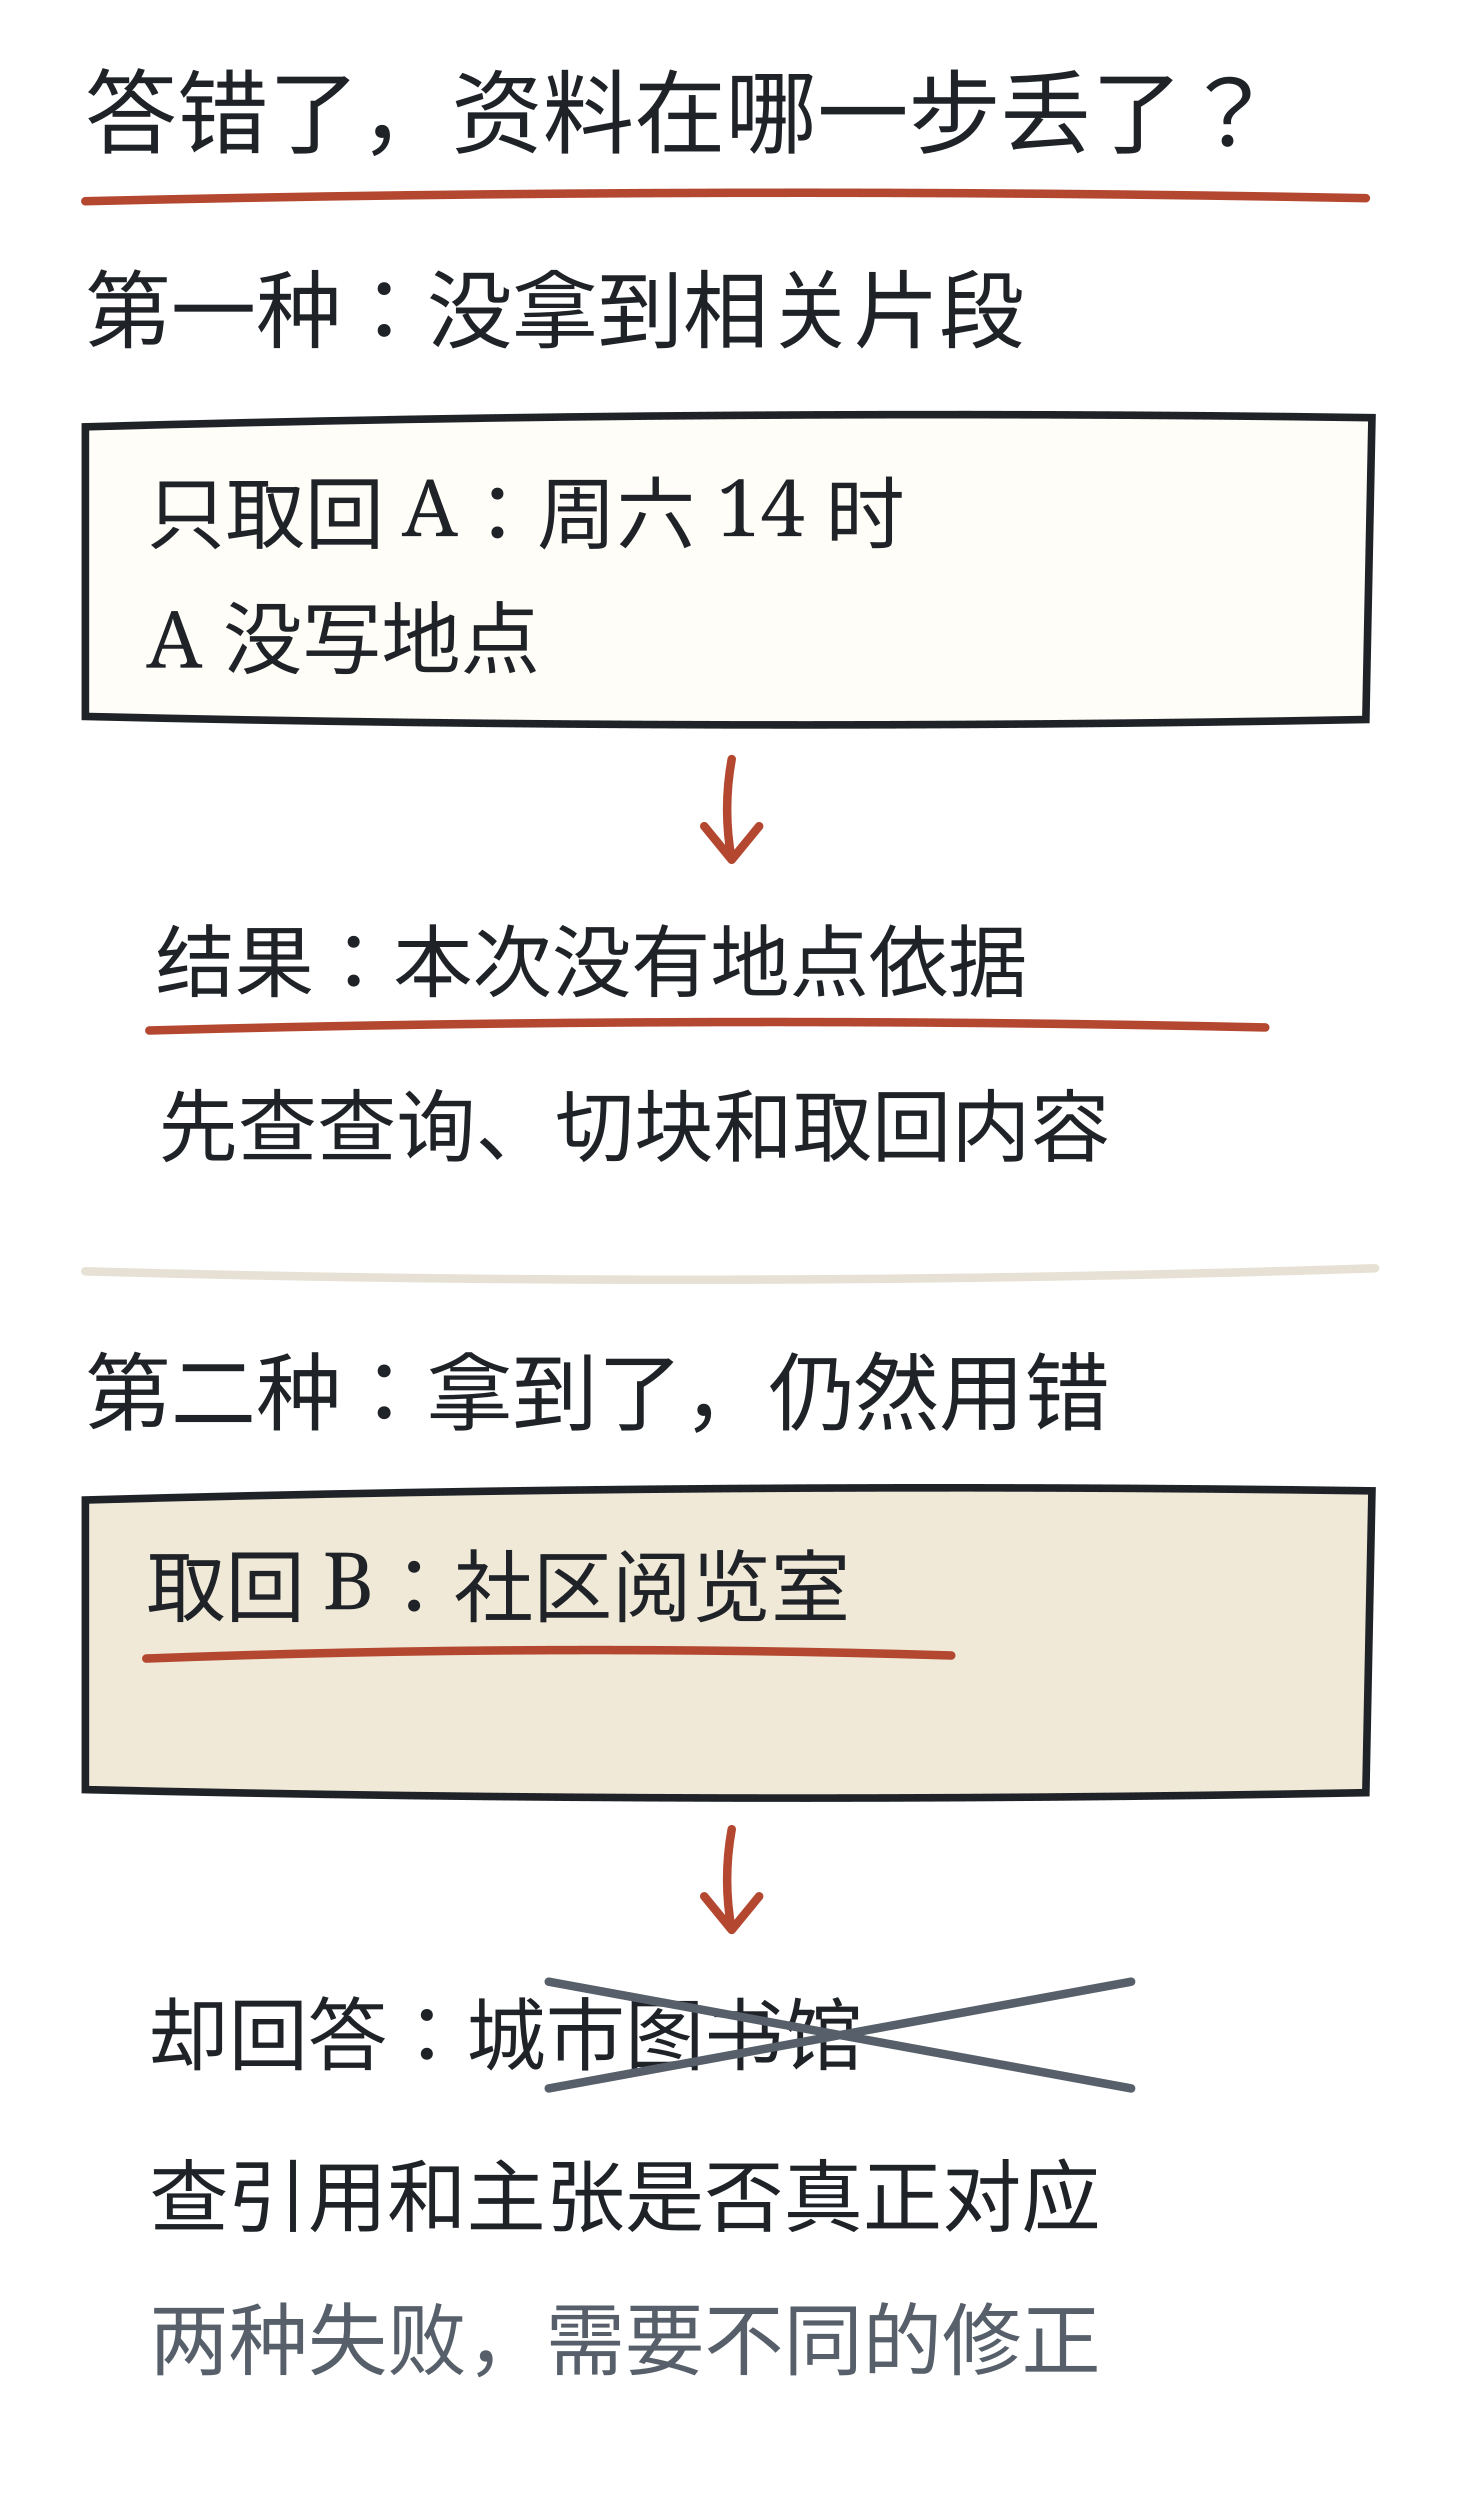
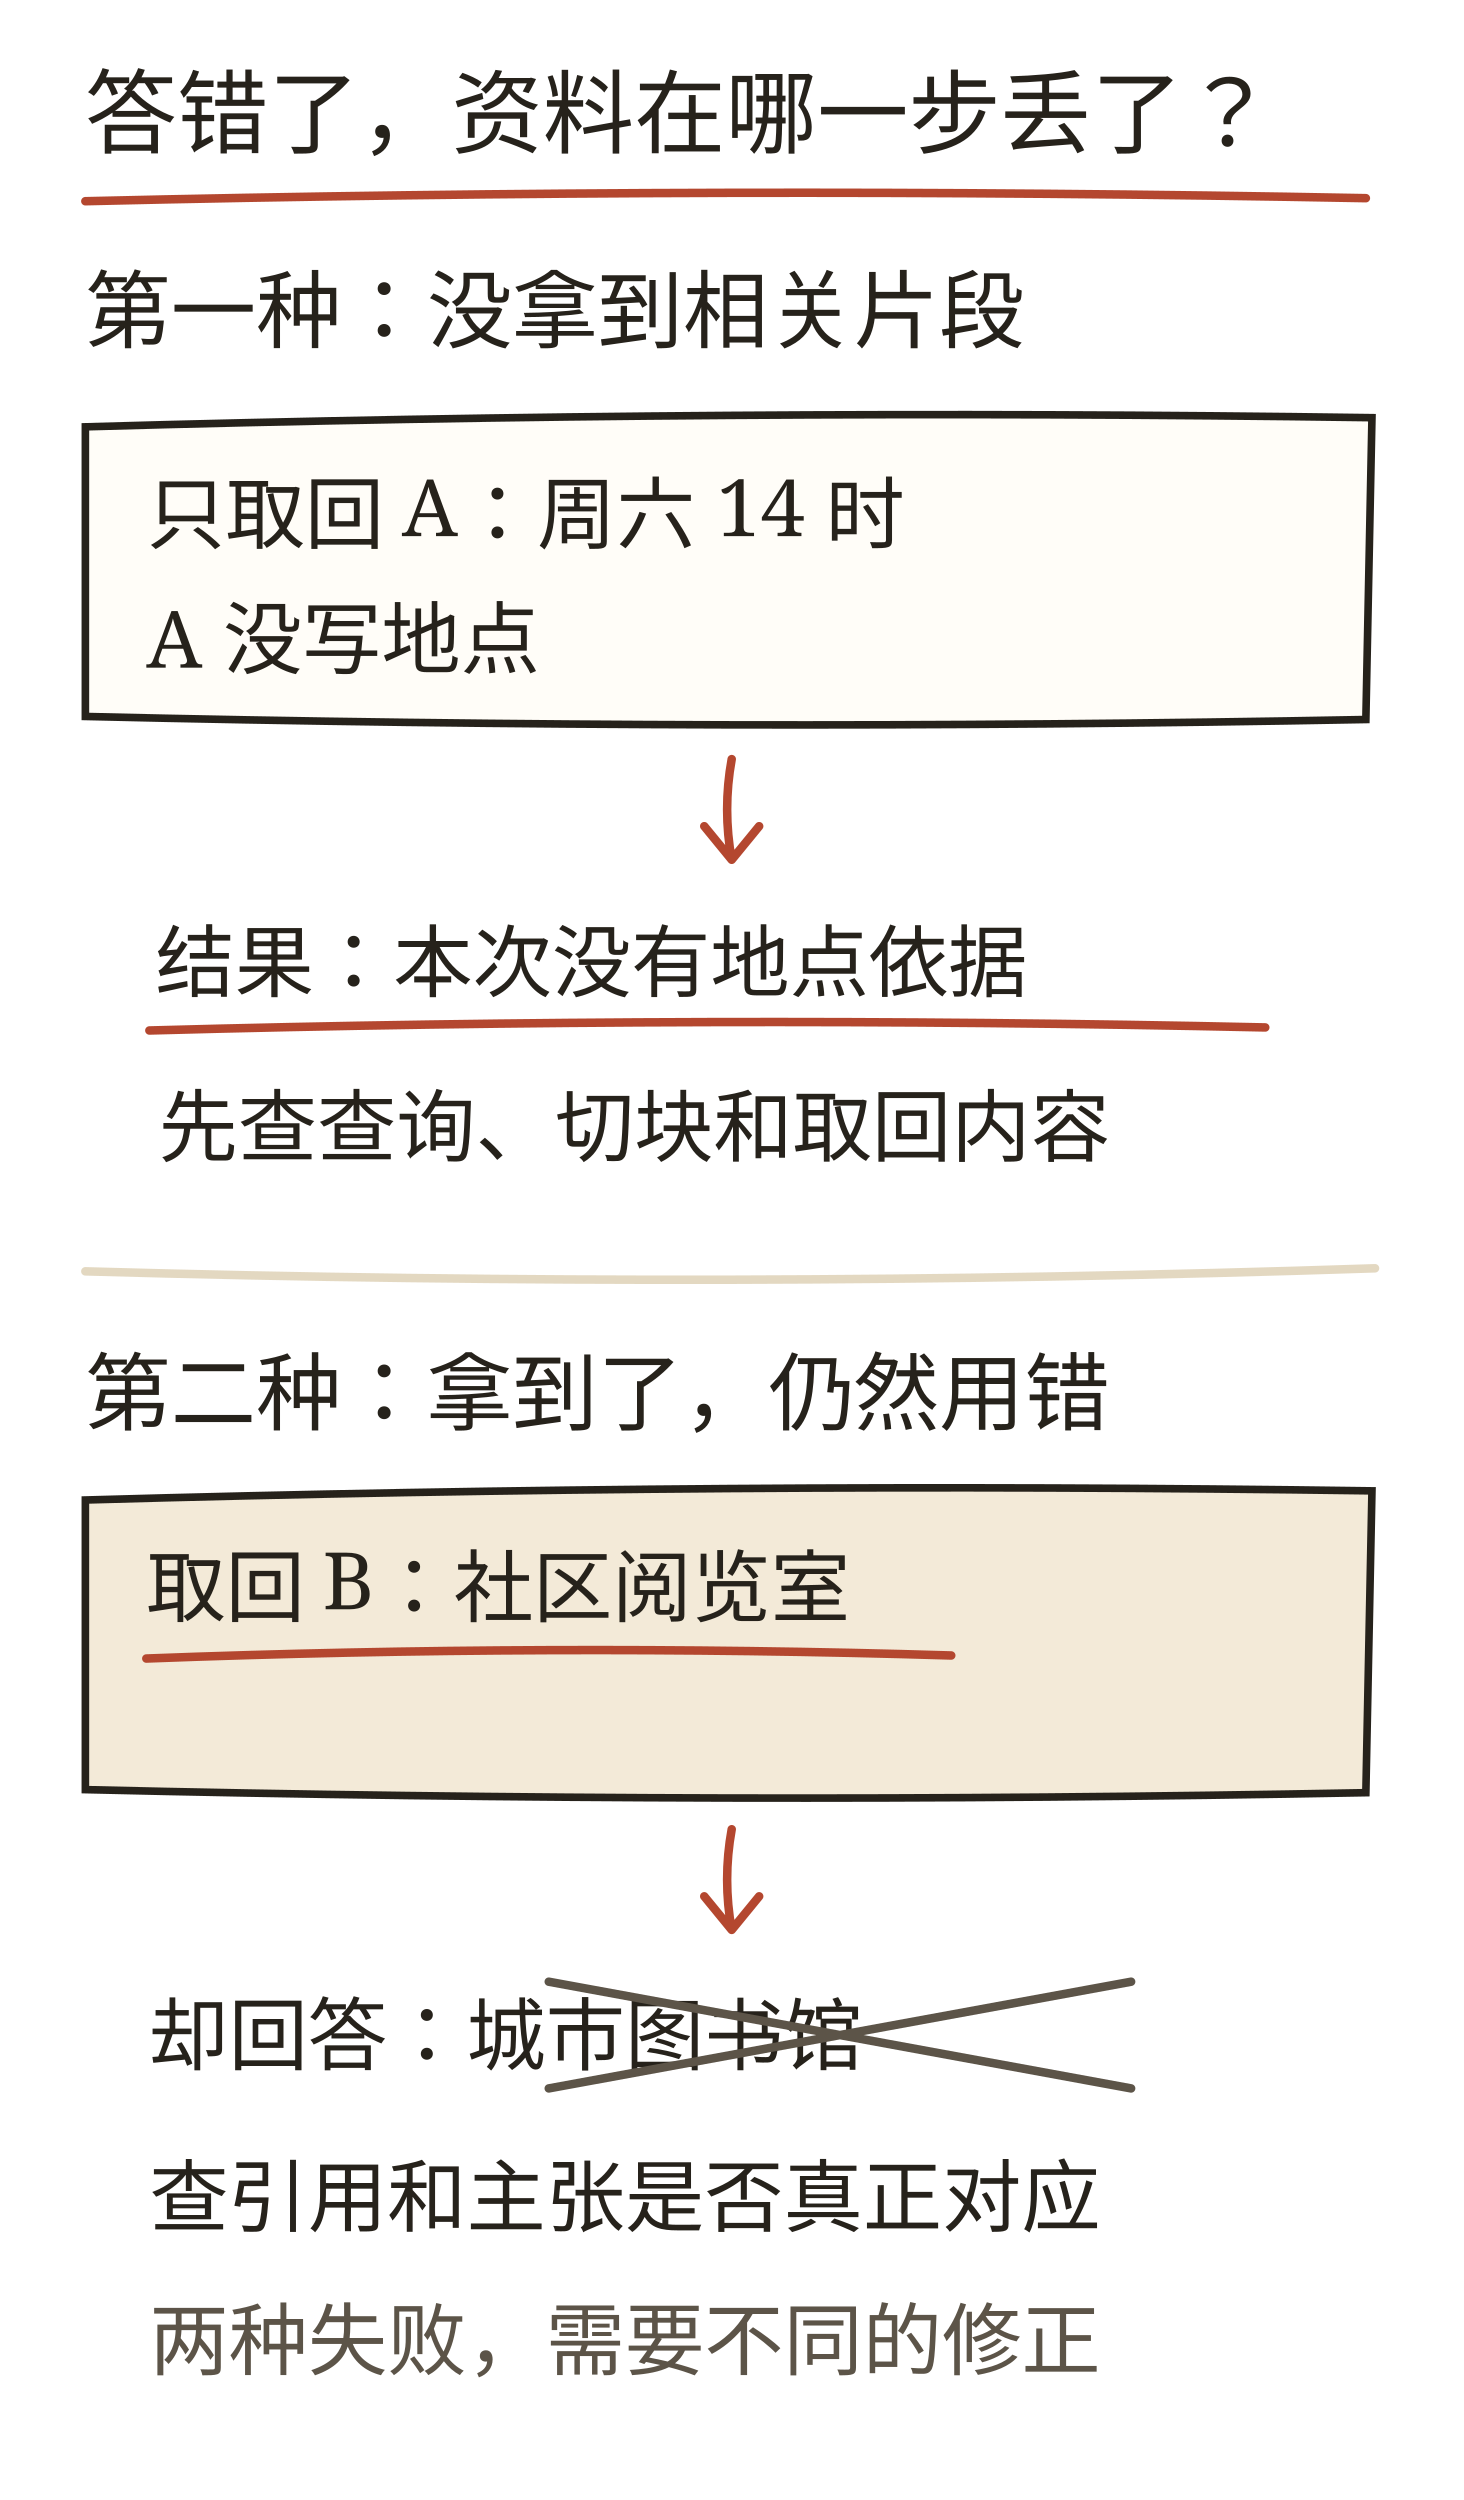
<svg xmlns="http://www.w3.org/2000/svg" width="480" height="820" viewBox="0 0 480 820" role="img" aria-labelledby="title desc">
  <g font-family="'Noto Serif SC','Source Han Serif SC','Songti SC','SimSun',serif">
-     <text x="28" y="48" font-size="30" fill="#1f2328">答错了，资料在哪一步丢了？</text>
+     <text x="28" y="48" font-size="30" fill="#26221B">答错了，资料在哪一步丢了？</text>
    <path d="M28 66 Q238 61 448 65" fill="none" stroke="#B4472F" stroke-width="2.8" stroke-linecap="round" stroke-linejoin="round" />
-     <text x="28" y="112" font-size="28" fill="#1f2328">第一种：没拿到相关片段</text>
-     <path d="M28 140 Q239 134 450 137 L448 236 Q239 240 28 235Z" fill="#fffdf8" stroke="#1f2328" stroke-width="2.5" />
-     <text x="48" y="178" font-size="26" fill="#1f2328">只取回 A：周六 14 时</text>
-     <text x="48" y="219" font-size="26" fill="#1f2328">A 没写地点</text>
+     <text x="28" y="112" font-size="28" fill="#26221B">第一种：没拿到相关片段</text>
+     <path d="M28 140 Q239 134 450 137 L448 236 Q239 240 28 235Z" fill="#fffdf8" stroke="#26221B" stroke-width="2.5" />
+     <text x="48" y="178" font-size="26" fill="#26221B">只取回 A：周六 14 时</text>
+     <text x="48" y="219" font-size="26" fill="#26221B">A 没写地点</text>
    <path d="M240 249 Q237 265.5 240 282 M231 271 L240 282 L249 271" fill="none" stroke="#B4472F" stroke-width="2.8" stroke-linecap="round" stroke-linejoin="round" />
-     <text x="51" y="325" font-size="26" fill="#1f2328">结果：本次没有地点依据</text>
+     <text x="51" y="325" font-size="26" fill="#26221B">结果：本次没有地点依据</text>
    <path d="M49 338 Q232 333 415 337" fill="none" stroke="#B4472F" stroke-width="2.8" stroke-linecap="round" stroke-linejoin="round" />
-     <text x="52" y="379" font-size="26" fill="#1f2328">先查查询、切块和取回内容</text>
-     <path d="M28 417 Q240 423 451 416" fill="none" stroke="#e6e1d4" stroke-width="2.8" stroke-linecap="round" stroke-linejoin="round" />
-     <text x="28" y="467" font-size="28" fill="#1f2328">第二种：拿到了，仍然用错</text>
-     <path d="M28 492 Q239 486 450 489 L448 588 Q239 592 28 587Z" fill="#f0e9d8" stroke="#1f2328" stroke-width="2.5" />
-     <text x="48" y="530" font-size="26" fill="#1f2328">取回 B：社区阅览室</text>
+     <text x="52" y="379" font-size="26" fill="#26221B">先查查询、切块和取回内容</text>
+     <path d="M28 417 Q240 423 451 416" fill="none" stroke="#E3D8C1" stroke-width="2.8" stroke-linecap="round" stroke-linejoin="round" />
+     <text x="28" y="467" font-size="28" fill="#26221B">第二种：拿到了，仍然用错</text>
+     <path d="M28 492 Q239 486 450 489 L448 588 Q239 592 28 587Z" fill="#F3EAD8" stroke="#26221B" stroke-width="2.5" />
+     <text x="48" y="530" font-size="26" fill="#26221B">取回 B：社区阅览室</text>
    <path d="M48 544 Q180 539 312 543" fill="none" stroke="#B4472F" stroke-width="2.8" stroke-linecap="round" stroke-linejoin="round" />
    <path d="M240 600 Q237 616.5 240 633 M231 622 L240 633 L249 622" fill="none" stroke="#B4472F" stroke-width="2.8" stroke-linecap="round" stroke-linejoin="round" />
-     <text x="49" y="677" font-size="26" fill="#1f2328">却回答：城市图书馆</text>
-     <path d="M180 650 L371 685 M180 685 L371 650" fill="none" stroke="#57606a" stroke-width="2.8" stroke-linecap="round" stroke-linejoin="round" />
-     <text x="49" y="730" font-size="26" fill="#1f2328">查引用和主张是否真正对应</text>
-     <text x="49" y="777" font-size="26" fill="#57606a">两种失败，需要不同的修正</text>
+     <text x="49" y="677" font-size="26" fill="#26221B">却回答：城市图书馆</text>
+     <path d="M180 650 L371 685 M180 685 L371 650" fill="none" stroke="#5C5448" stroke-width="2.8" stroke-linecap="round" stroke-linejoin="round" />
+     <text x="49" y="730" font-size="26" fill="#26221B">查引用和主张是否真正对应</text>
+     <text x="49" y="777" font-size="26" fill="#5C5448">两种失败，需要不同的修正</text>
  </g>
</svg>
